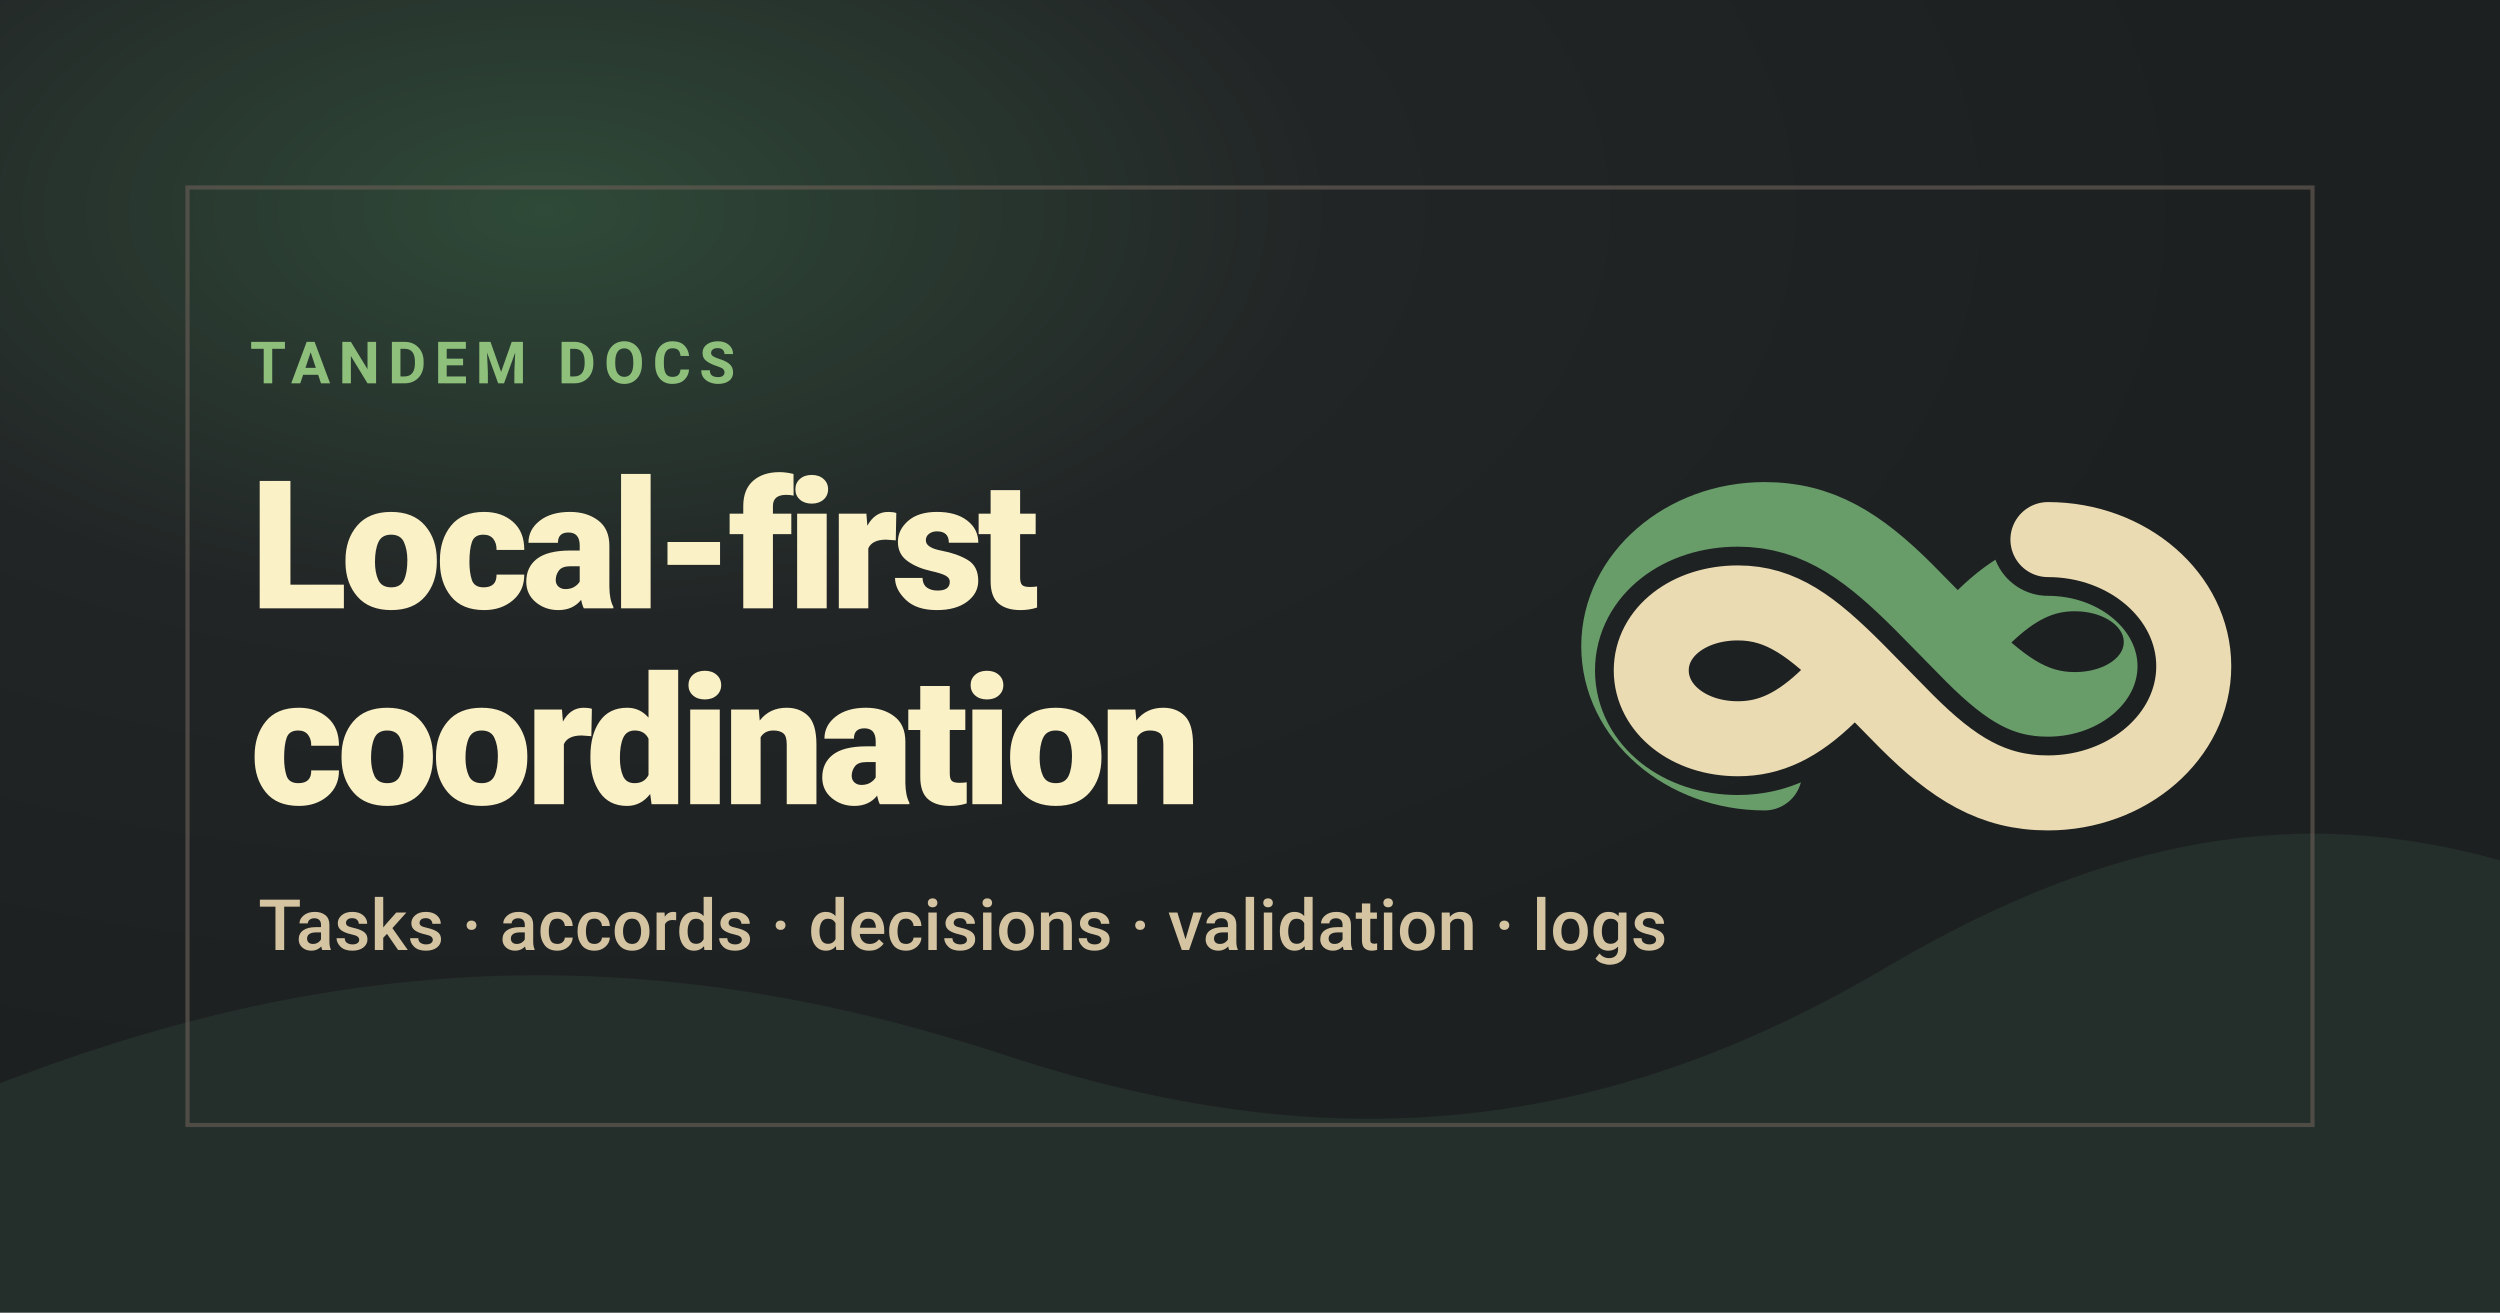
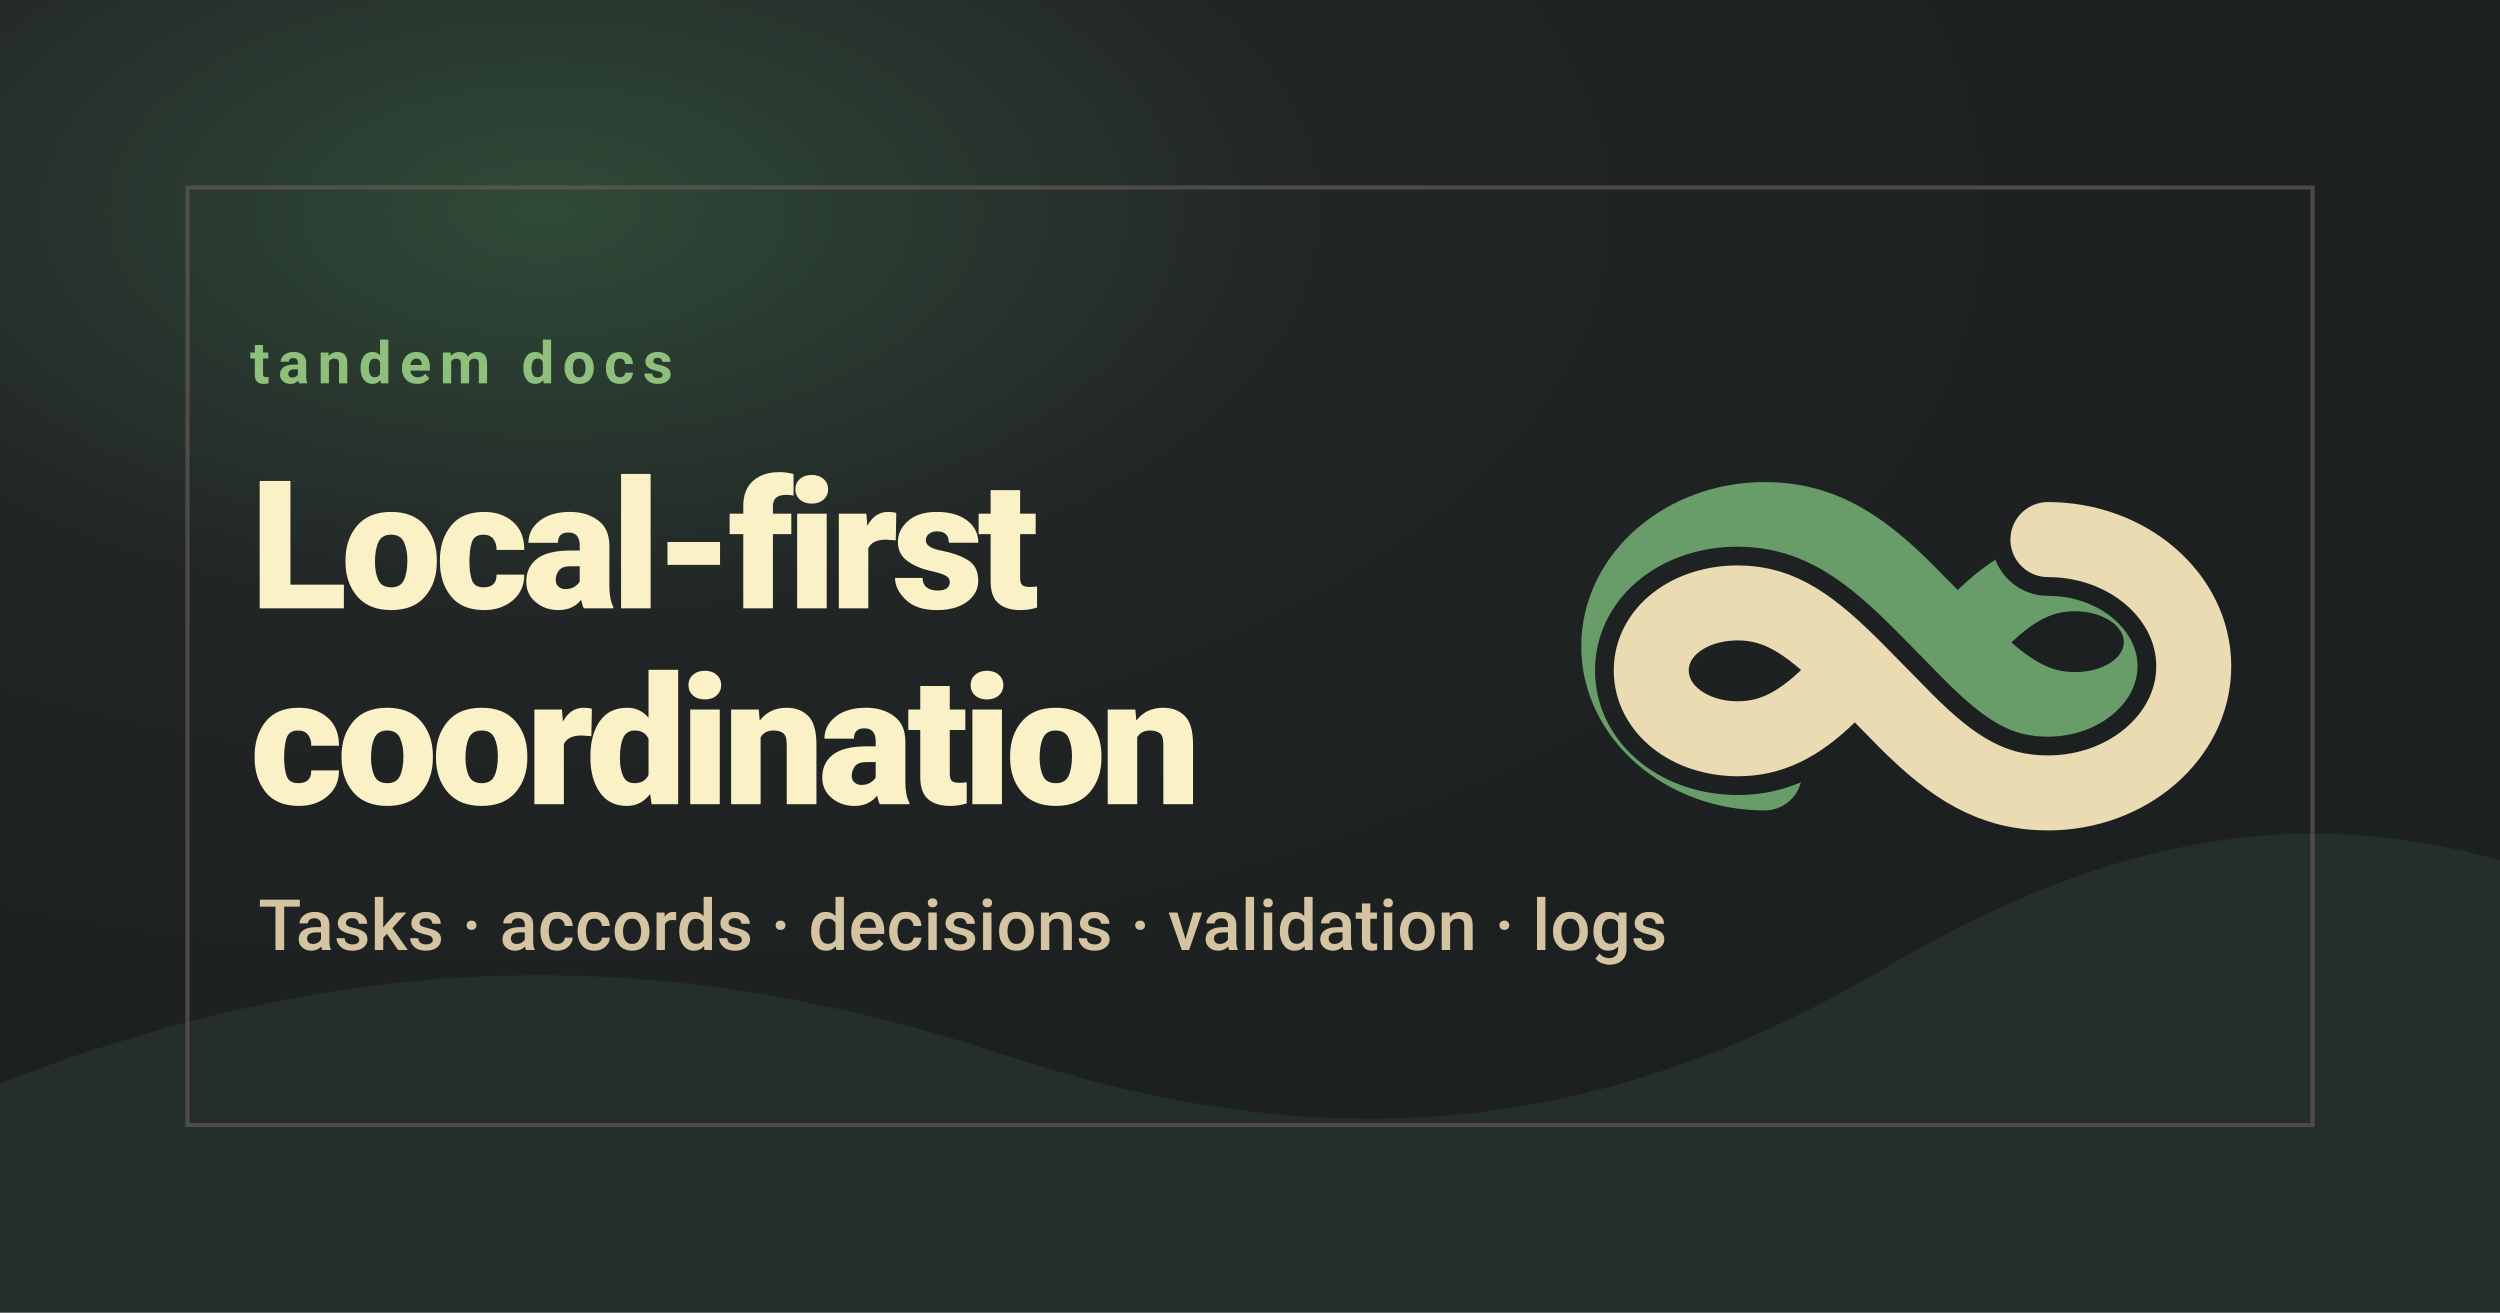
<svg xmlns="http://www.w3.org/2000/svg" viewBox="0 0 1200 630" role="img" aria-labelledby="social-title social-desc">
  <defs>
    <radialGradient id="halo" cx="22%" cy="16%" r="68%">
      <stop offset="0" stop-color="#2f4a38" />
      <stop offset="0.46" stop-color="#222526" />
      <stop offset="1" stop-color="#1d2021" />
    </radialGradient>
    <mask id="markGap" maskUnits="userSpaceOnUse" x="-10" y="-10" width="116" height="116">
      <rect x="-10" y="-10" width="116" height="116" fill="#fff" />
      <path d="M31 62c-9.6 0-17.5-6.8-17.5-15.2S21.4 31.6 31 31.6c6.6 0 11.3 2.9 17 8.6l6 6.1c5.3 5.3 9 8.1 14.2 8.1 5.9 0 10.4-3.5 10.4-8.1s-4.5-8.2-10.4-8.2c-3.9 0-7.2 1.6-10.9 5.2" transform="rotate(180 48 48)" fill="none" stroke="#000" stroke-width="13.5" stroke-linecap="round" stroke-linejoin="round" />
    </mask>
  </defs>
  <rect width="1200" height="630" fill="url(#halo)" />
  <path d="M0 520C168 455 316 452 481 506c157 52 288 39 425-42 107-63 198-78 294-51v217H0Z" fill="#28362f" opacity="0.65" />
  <path d="M90 90h1020v450H90z" fill="none" stroke="#665c54" stroke-width="2" opacity="0.65" />
  <g font-family="-apple-system, BlinkMacSystemFont, 'Segoe UI', Roboto, 'Helvetica Neue', 'Noto Sans', Arial, sans-serif">
-     <text x="120" y="184" fill="#8ec07c" font-size="28" font-weight="700" letter-spacing="4">TANDEM DOCS</text>
+     <text x="120" y="184" fill="#8ec07c" font-size="28" font-weight="700" letter-spacing="4">tandem docs</text>
    <text x="120" y="292" fill="#fbf1c7" font-size="86" font-weight="800" letter-spacing="-3">Local-first</text>
    <text x="120" y="386" fill="#fbf1c7" font-size="86" font-weight="800" letter-spacing="-3">coordination</text>
    <text x="124" y="456" fill="#d5c4a1" font-size="34" font-weight="500">Tasks · accords · decisions · validation · logs</text>
  </g>
  <g transform="translate(723 123) scale(4)" fill="none" stroke-linecap="round" stroke-linejoin="round" stroke-width="9">
    <path d="M31 62c-9.6 0-17.5-6.8-17.5-15.2S21.4 31.6 31 31.6c6.6 0 11.3 2.9 17 8.6l6 6.1c5.3 5.3 9 8.1 14.2 8.1 5.9 0 10.4-3.5 10.4-8.1s-4.5-8.2-10.4-8.2c-3.9 0-7.2 1.6-10.9 5.2" stroke="#689d6a" mask="url(#markGap)" />
    <path d="M31 62c-9.6 0-17.5-6.8-17.5-15.2S21.4 31.6 31 31.6c6.6 0 11.3 2.9 17 8.6l6 6.1c5.3 5.3 9 8.1 14.2 8.1 5.9 0 10.4-3.5 10.4-8.1s-4.5-8.2-10.4-8.2c-3.9 0-7.2 1.6-10.9 5.2" transform="rotate(180 48 48)" stroke="#ebdbb2" />
  </g>
</svg>
